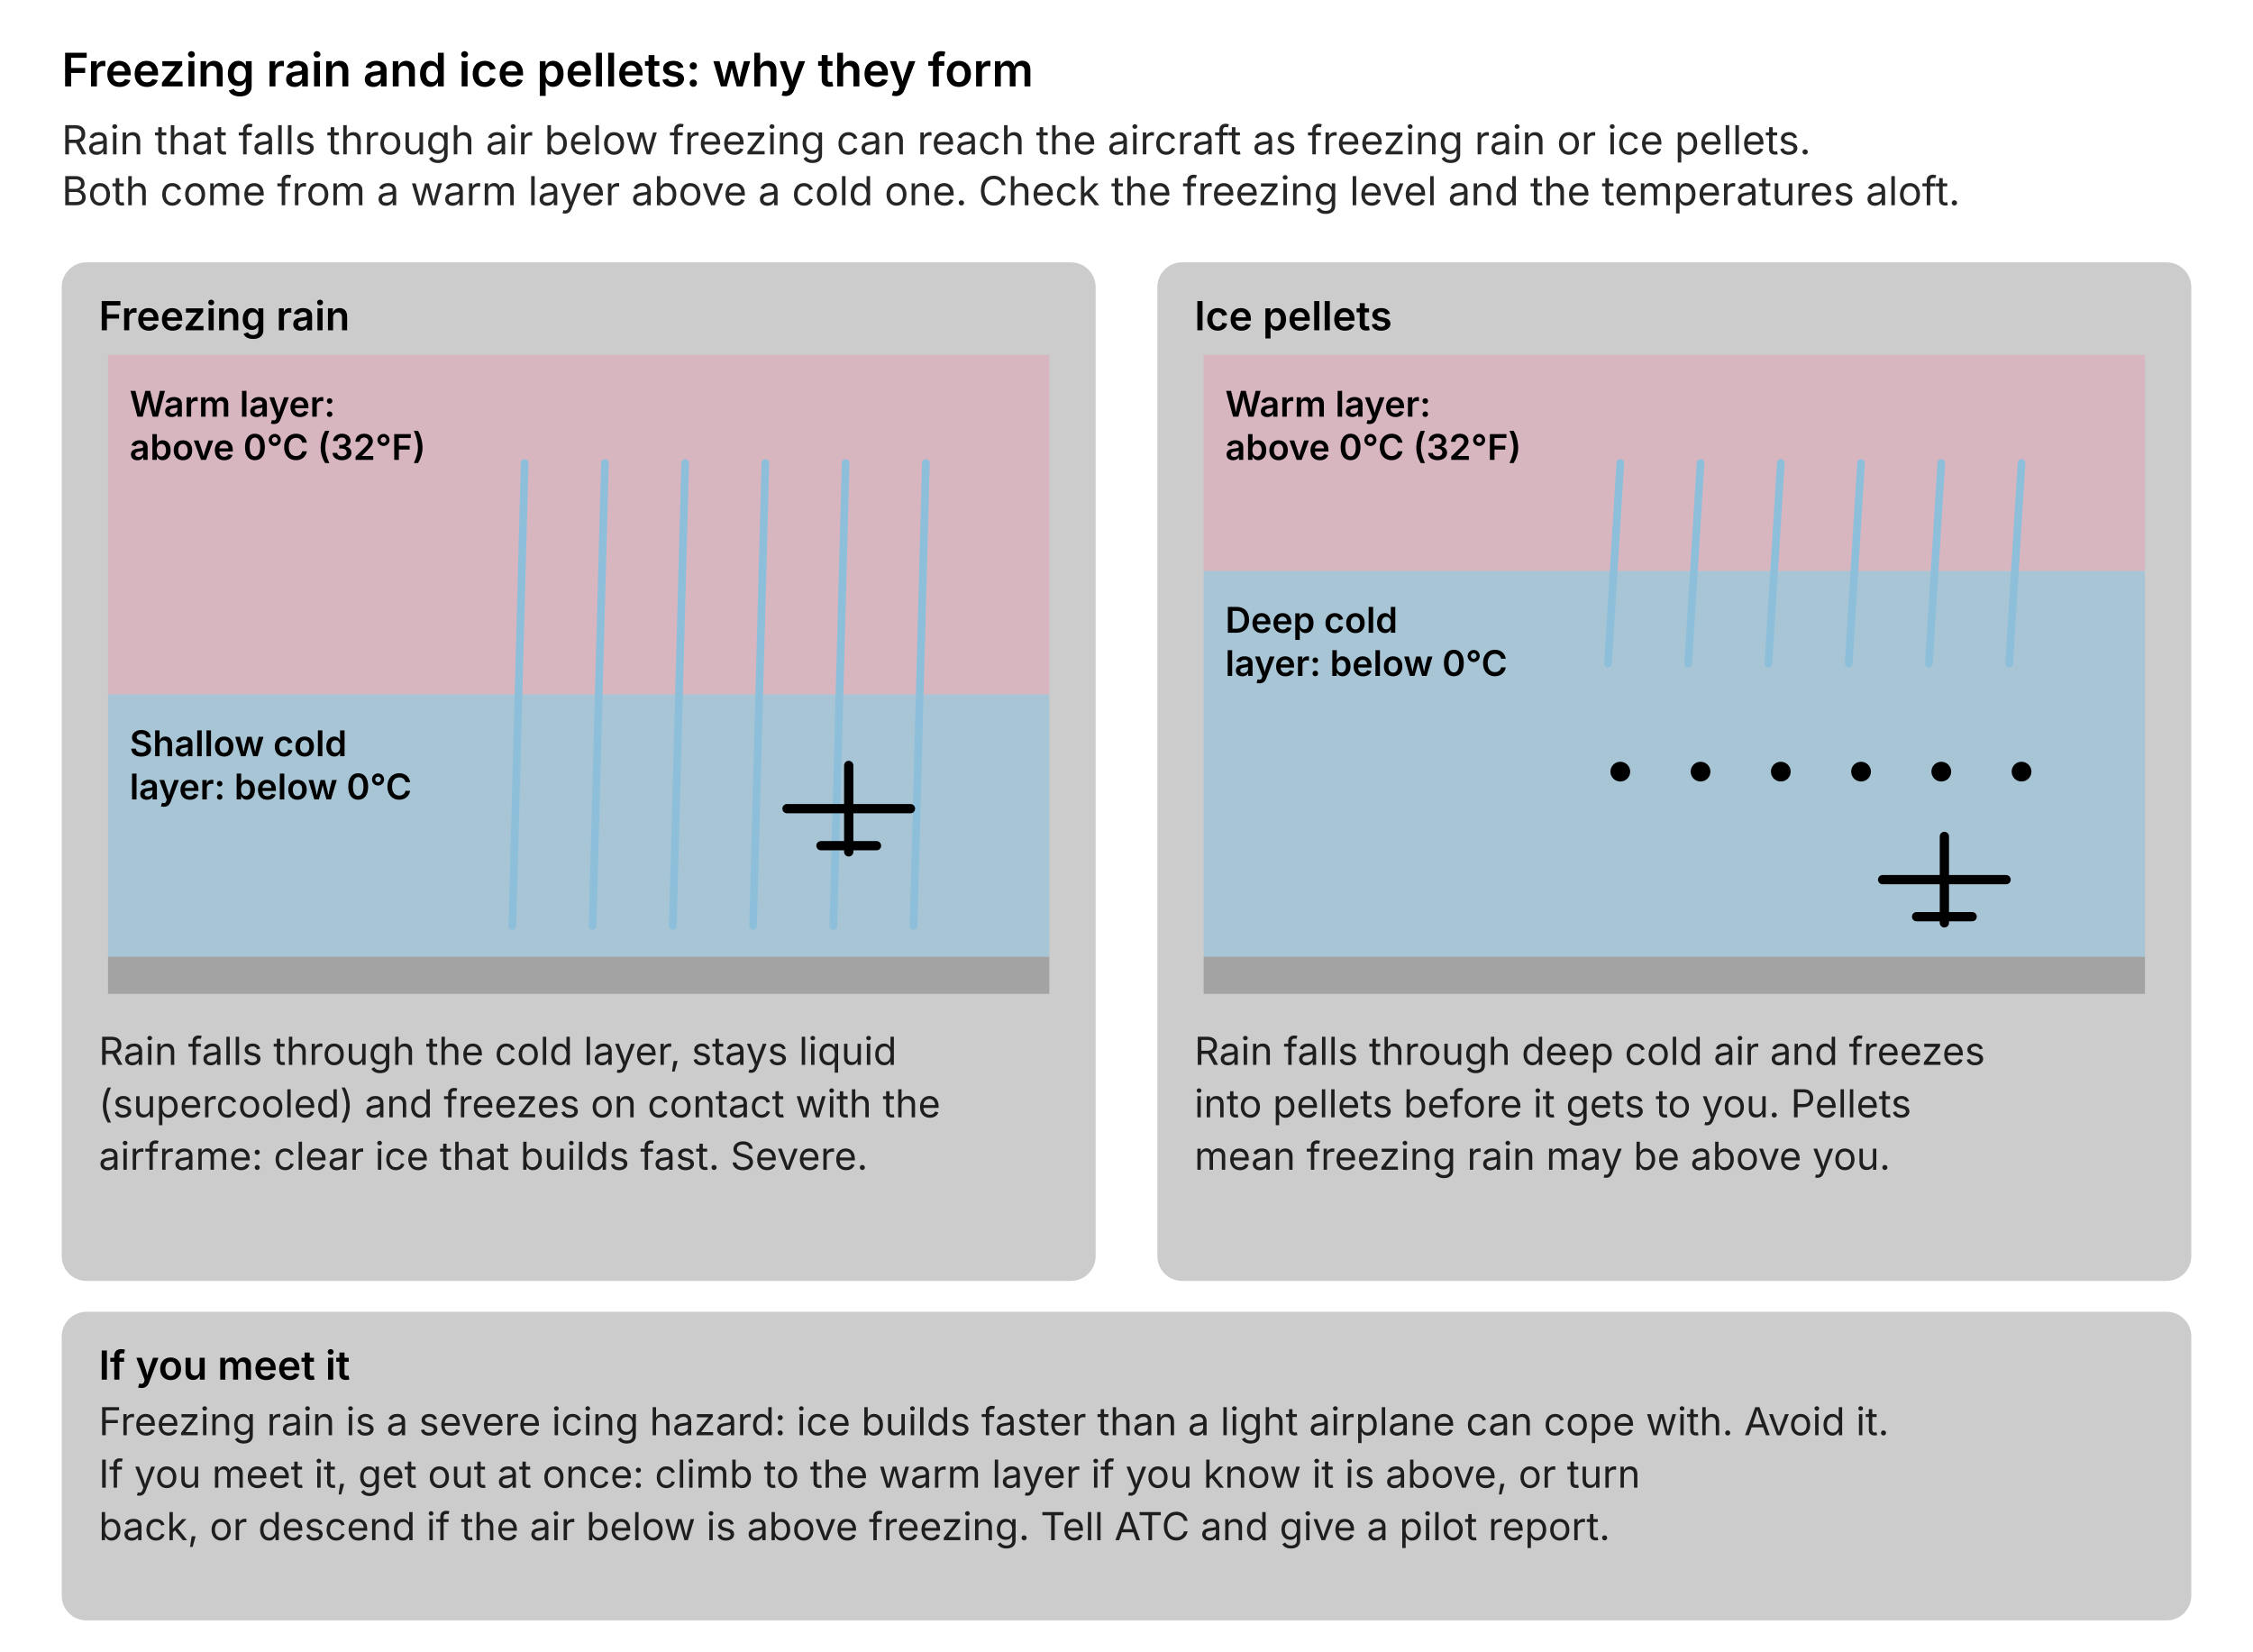
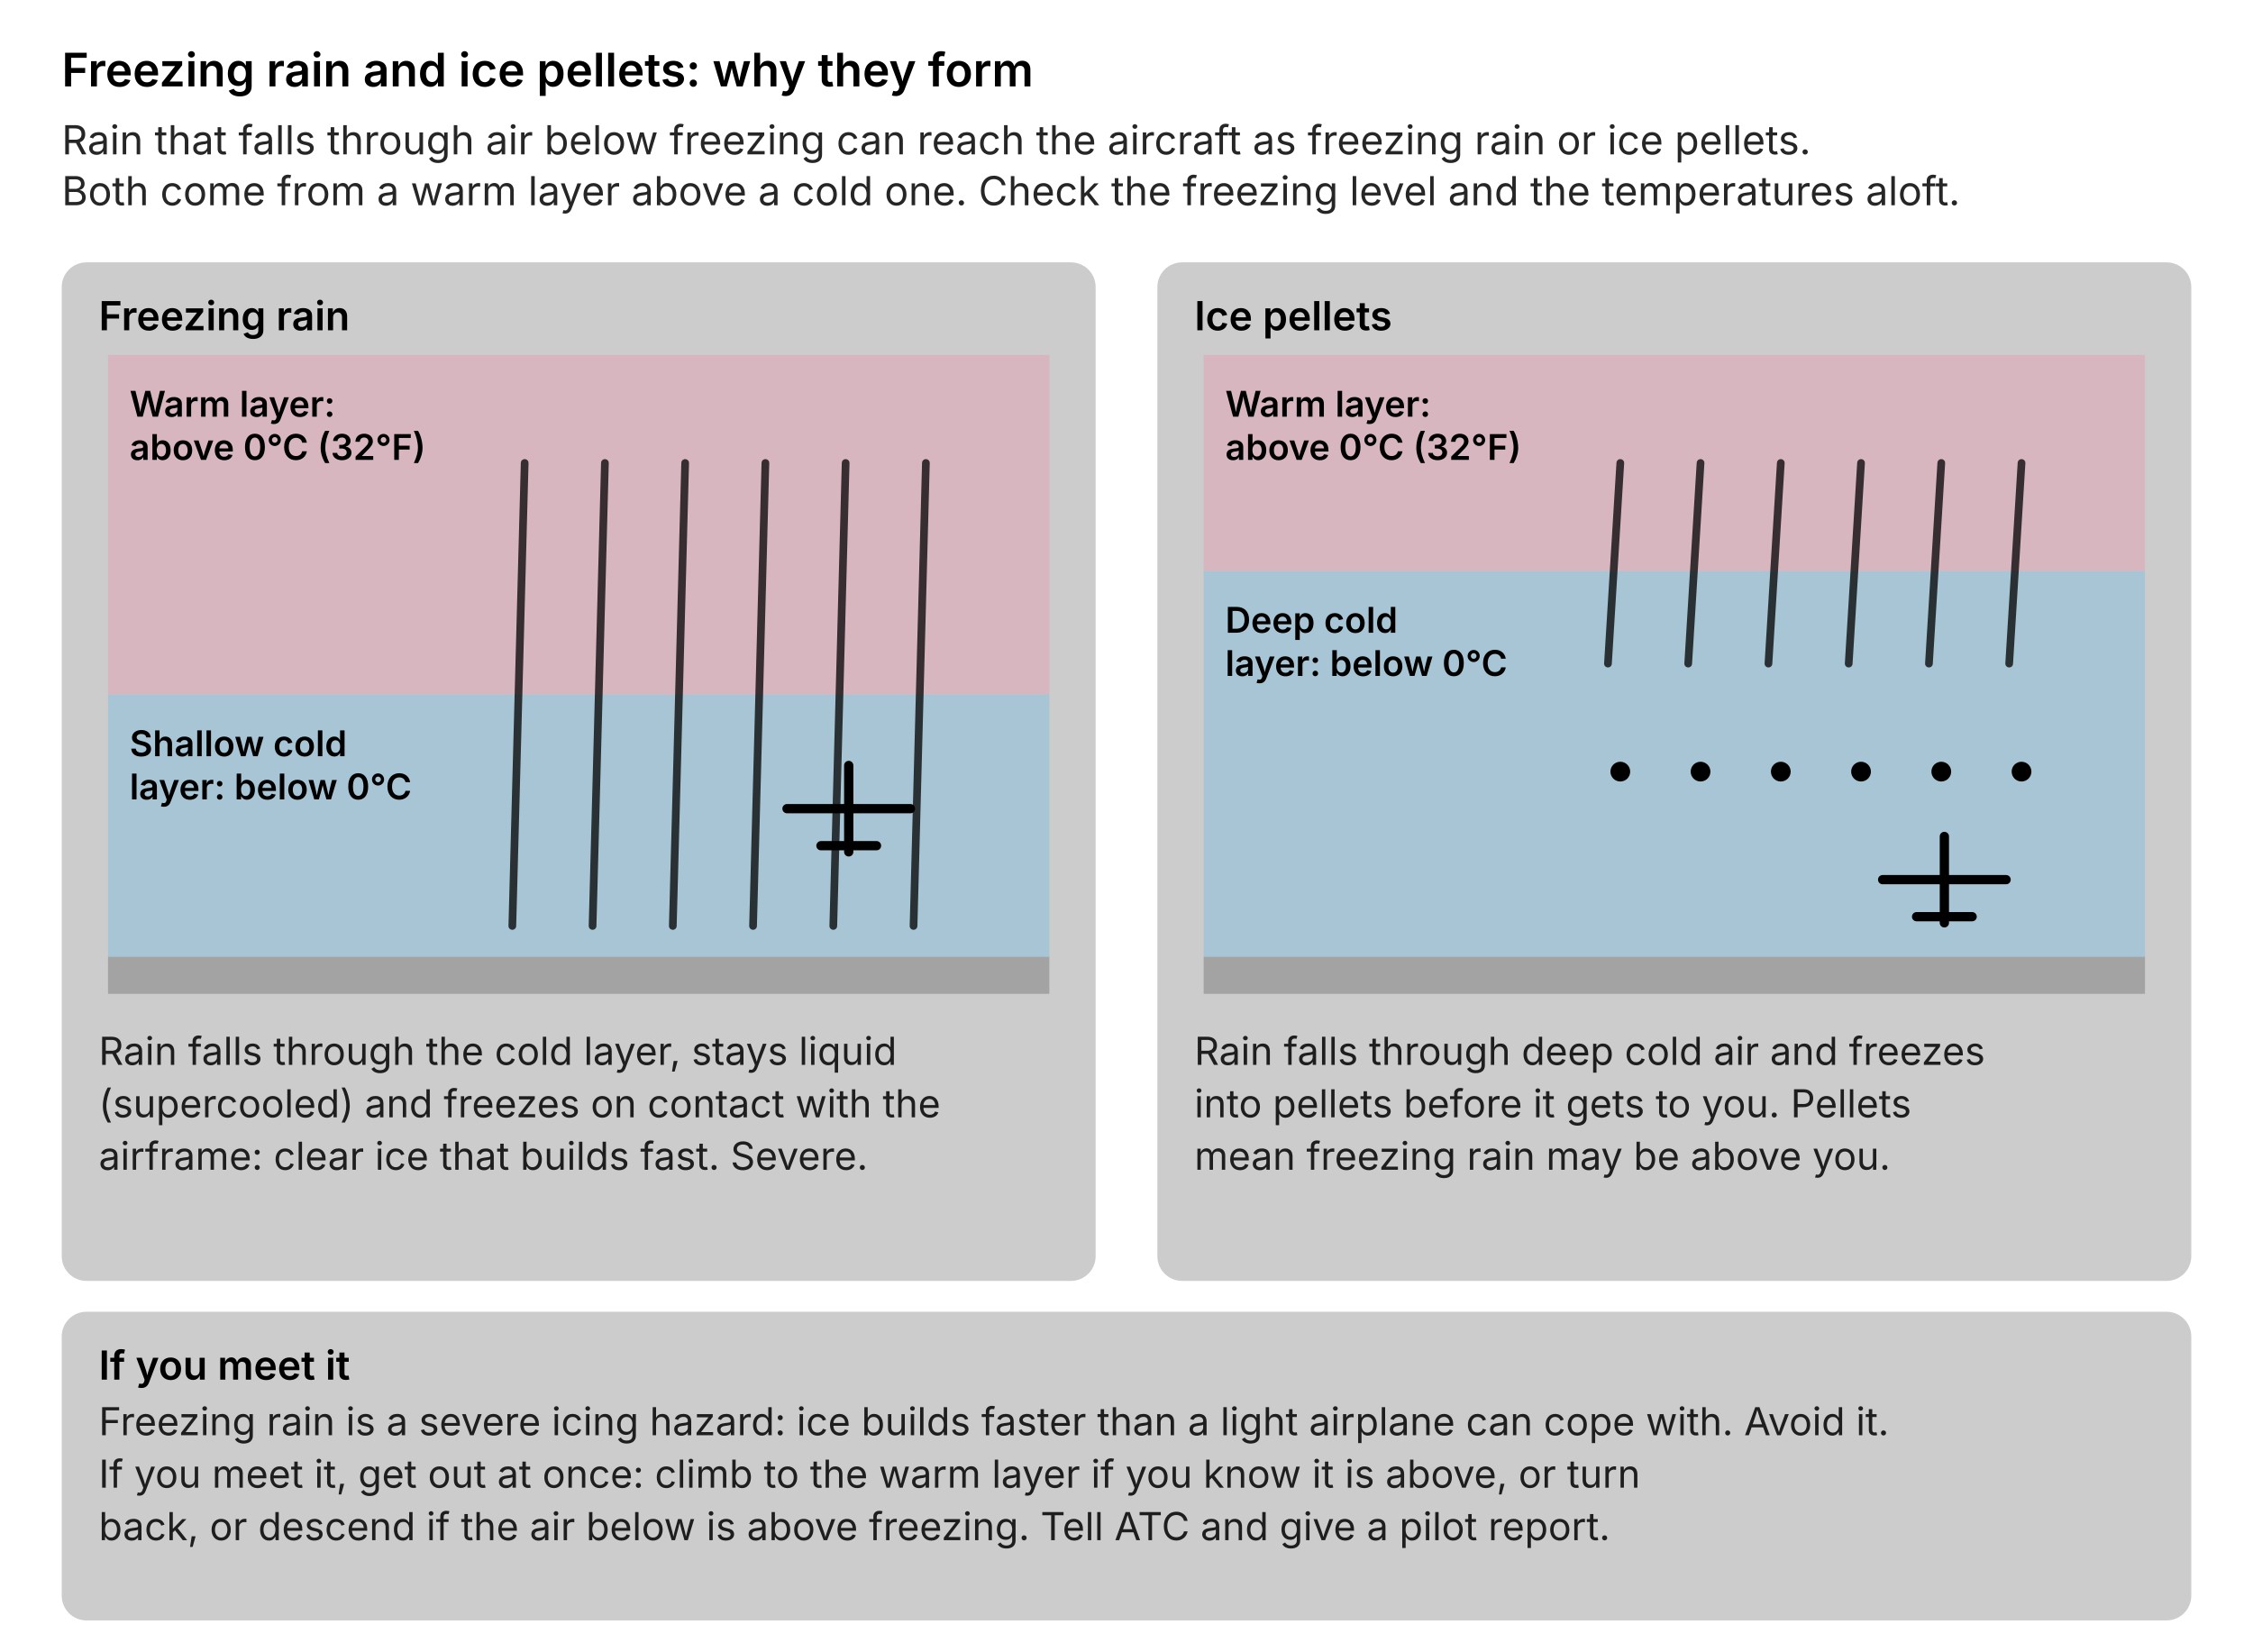
<svg xmlns="http://www.w3.org/2000/svg" viewBox="0 0 730 535" role="img" aria-labelledby="ti de">
-   <style>.t{fill:currentColor;font:600 22px system-ui,-apple-system,"Segoe UI",sans-serif}.s{fill:currentColor;font:400 19px system-ui,-apple-system,"Segoe UI",sans-serif;opacity:.85}.m{text-anchor:middle}.e{text-anchor:end}.sky{fill:var(--palette-sky,#8EBFDA);fill-opacity:.6}.lav{fill:var(--palette-lavender,#B9ADDF);fill-opacity:.6}.mint{fill:var(--palette-mint,#AAD4C4);fill-opacity:.6}.rose{fill:var(--palette-rose,#DFA7B8);fill-opacity:.6}.acc{stroke:var(--palette-berry,#A84C6B);fill:none;stroke-width:4;stroke-linecap:round;stroke-linejoin:round}.ah{fill:var(--palette-berry,#A84C6B)}.cl{fill:currentColor;fill-opacity:.2}.dk{stroke:currentColor;fill:none;stroke-width:3;stroke-linecap:round;stroke-linejoin:round}.th{stroke-width:1.5}.dsh{stroke-dasharray:6 5}.f{fill:currentColor}.b{font-weight:600;opacity:1}.q3{fill:var(--palette-berry,#A84C6B)}.n{font-size:12.5px}.k{font-size:11.5px}.h{font-size:13px}.q0{stroke:var(--palette-sky,#8EBFDA);stroke-width:2.5}</style>
+   <style>.t{fill:currentColor;font:600 22px system-ui,-apple-system,"Segoe UI",sans-serif}.s{fill:currentColor;font:400 19px system-ui,-apple-system,"Segoe UI",sans-serif;opacity:.85}.m{text-anchor:middle}.e{text-anchor:end}.sky{fill:var(--palette-sky,#8EBFDA);fill-opacity:.6}.lav{fill:var(--palette-lavender,#B9ADDF);fill-opacity:.6}.mint{fill:var(--palette-mint,#AAD4C4);fill-opacity:.6}.rose{fill:var(--palette-rose,#DFA7B8);fill-opacity:.6}.acc{stroke:var(--palette-berry,#A84C6B);fill:none;stroke-width:4;stroke-linecap:round;stroke-linejoin:round}.ah{fill:var(--palette-berry,#A84C6B)}.cl{fill:currentColor;fill-opacity:.2}.dk{stroke:currentColor;fill:none;stroke-width:3;stroke-linecap:round;stroke-linejoin:round}.th{stroke-width:1.5}.dsh{stroke-dasharray:6 5}.f{fill:currentColor}.b{font-weight:600;opacity:1}.q3{fill:var(--palette-berry,#A84C6B)}.n{font-size:12.5px}.k{font-size:11.5px}.h{font-size:13px}.q0{stroke:currentColor;stroke-width:2.5;opacity:.75}</style>
  <text class="t" style="font-size:15px" x="20" y="28">Freezing rain and ice pellets: why they form</text>
  <text class="s h" x="20" y="50">Rain that falls through air below freezing can reach the aircraft as freezing rain or ice pellets.</text>
  <text class="s h" x="20" y="66.5">Both come from a warm layer above a cold one. Check the freezing level and the temperatures aloft.</text>
  <rect class="cl" x="20" y="85" width="335" height="330" rx="8" />
  <text class="t h" x="32" y="107">Freezing rain</text>
  <rect class="rose" x="35" y="115" width="305" height="110" />
  <rect class="sky" x="35" y="225" width="305" height="85" />
  <rect class="cl" x="35" y="310" width="305" height="12" />
  <text class="s k b" x="42" y="135">Warm layer:</text>
  <text class="s k b" x="42" y="149">above 0°C (32°F)</text>
  <text class="s k b" x="42" y="245">Shallow cold</text>
  <text class="s k b" x="42" y="259">layer: below 0°C</text>
  <path d="M170 150L166 300" class="dk th q0" />
  <path d="M196 150L192 300" class="dk th q0" />
  <path d="M222 150L218 300" class="dk th q0" />
  <path d="M248 150L244 300" class="dk th q0" />
  <path d="M274 150L270 300" class="dk th q0" />
  <path d="M300 150L296 300" class="dk th q0" />
  <path d="M255 262L295 262M275 248L275 276M266 274L284 274" class="dk" />
  <text class="s n" x="32" y="345">Rain falls through the cold layer, stays liquid</text>
  <text class="s n" x="32" y="362">(supercooled) and freezes on contact with the</text>
  <text class="s n" x="32" y="379">airframe: clear ice that builds fast. Severe.</text>
  <rect class="cl" x="375" y="85" width="335" height="330" rx="8" />
  <text class="t h" x="387" y="107">Ice pellets</text>
  <rect class="rose" x="390" y="115" width="305" height="70" />
  <rect class="sky" x="390" y="185" width="305" height="125" />
  <rect class="cl" x="390" y="310" width="305" height="12" />
  <text class="s k b" x="397" y="135">Warm layer:</text>
  <text class="s k b" x="397" y="149">above 0°C (32°F)</text>
  <text class="s k b" x="397" y="205">Deep cold</text>
  <text class="s k b" x="397" y="219">layer: below 0°C</text>
  <path d="M525 150L521 215" class="dk th q0" />
  <path d="M551 150L547 215" class="dk th q0" />
  <path d="M577 150L573 215" class="dk th q0" />
  <path d="M603 150L599 215" class="dk th q0" />
  <path d="M629 150L625 215" class="dk th q0" />
  <path d="M655 150L651 215" class="dk th q0" />
  <circle cx="525" cy="250" r="3.2" class="f" />
  <circle cx="551" cy="250" r="3.2" class="f" />
  <circle cx="577" cy="250" r="3.2" class="f" />
  <circle cx="603" cy="250" r="3.2" class="f" />
  <circle cx="629" cy="250" r="3.2" class="f" />
  <circle cx="655" cy="250" r="3.2" class="f" />
  <path d="M610 285L650 285M630 271L630 299M621 297L639 297" class="dk" />
  <text class="s n" x="387" y="345">Rain falls through deep cold air and freezes</text>
  <text class="s n" x="387" y="362">into pellets before it gets to you. Pellets</text>
  <text class="s n" x="387" y="379">mean freezing rain may be above you.</text>
  <rect class="cl" x="20" y="425" width="690" height="100" rx="8" />
  <text class="t h" x="32" y="447">If you meet it</text>
  <text class="s n" x="32" y="465">Freezing rain is a severe icing hazard: ice builds faster than a light airplane can cope with. Avoid it.</text>
  <text class="s n" x="32" y="482">If you meet it, get out at once: climb to the warm layer if you know it is above, or turn</text>
  <text class="s n" x="32" y="499">back, or descend if the air below is above freezing. Tell ATC and give a pilot report.</text>
</svg>
